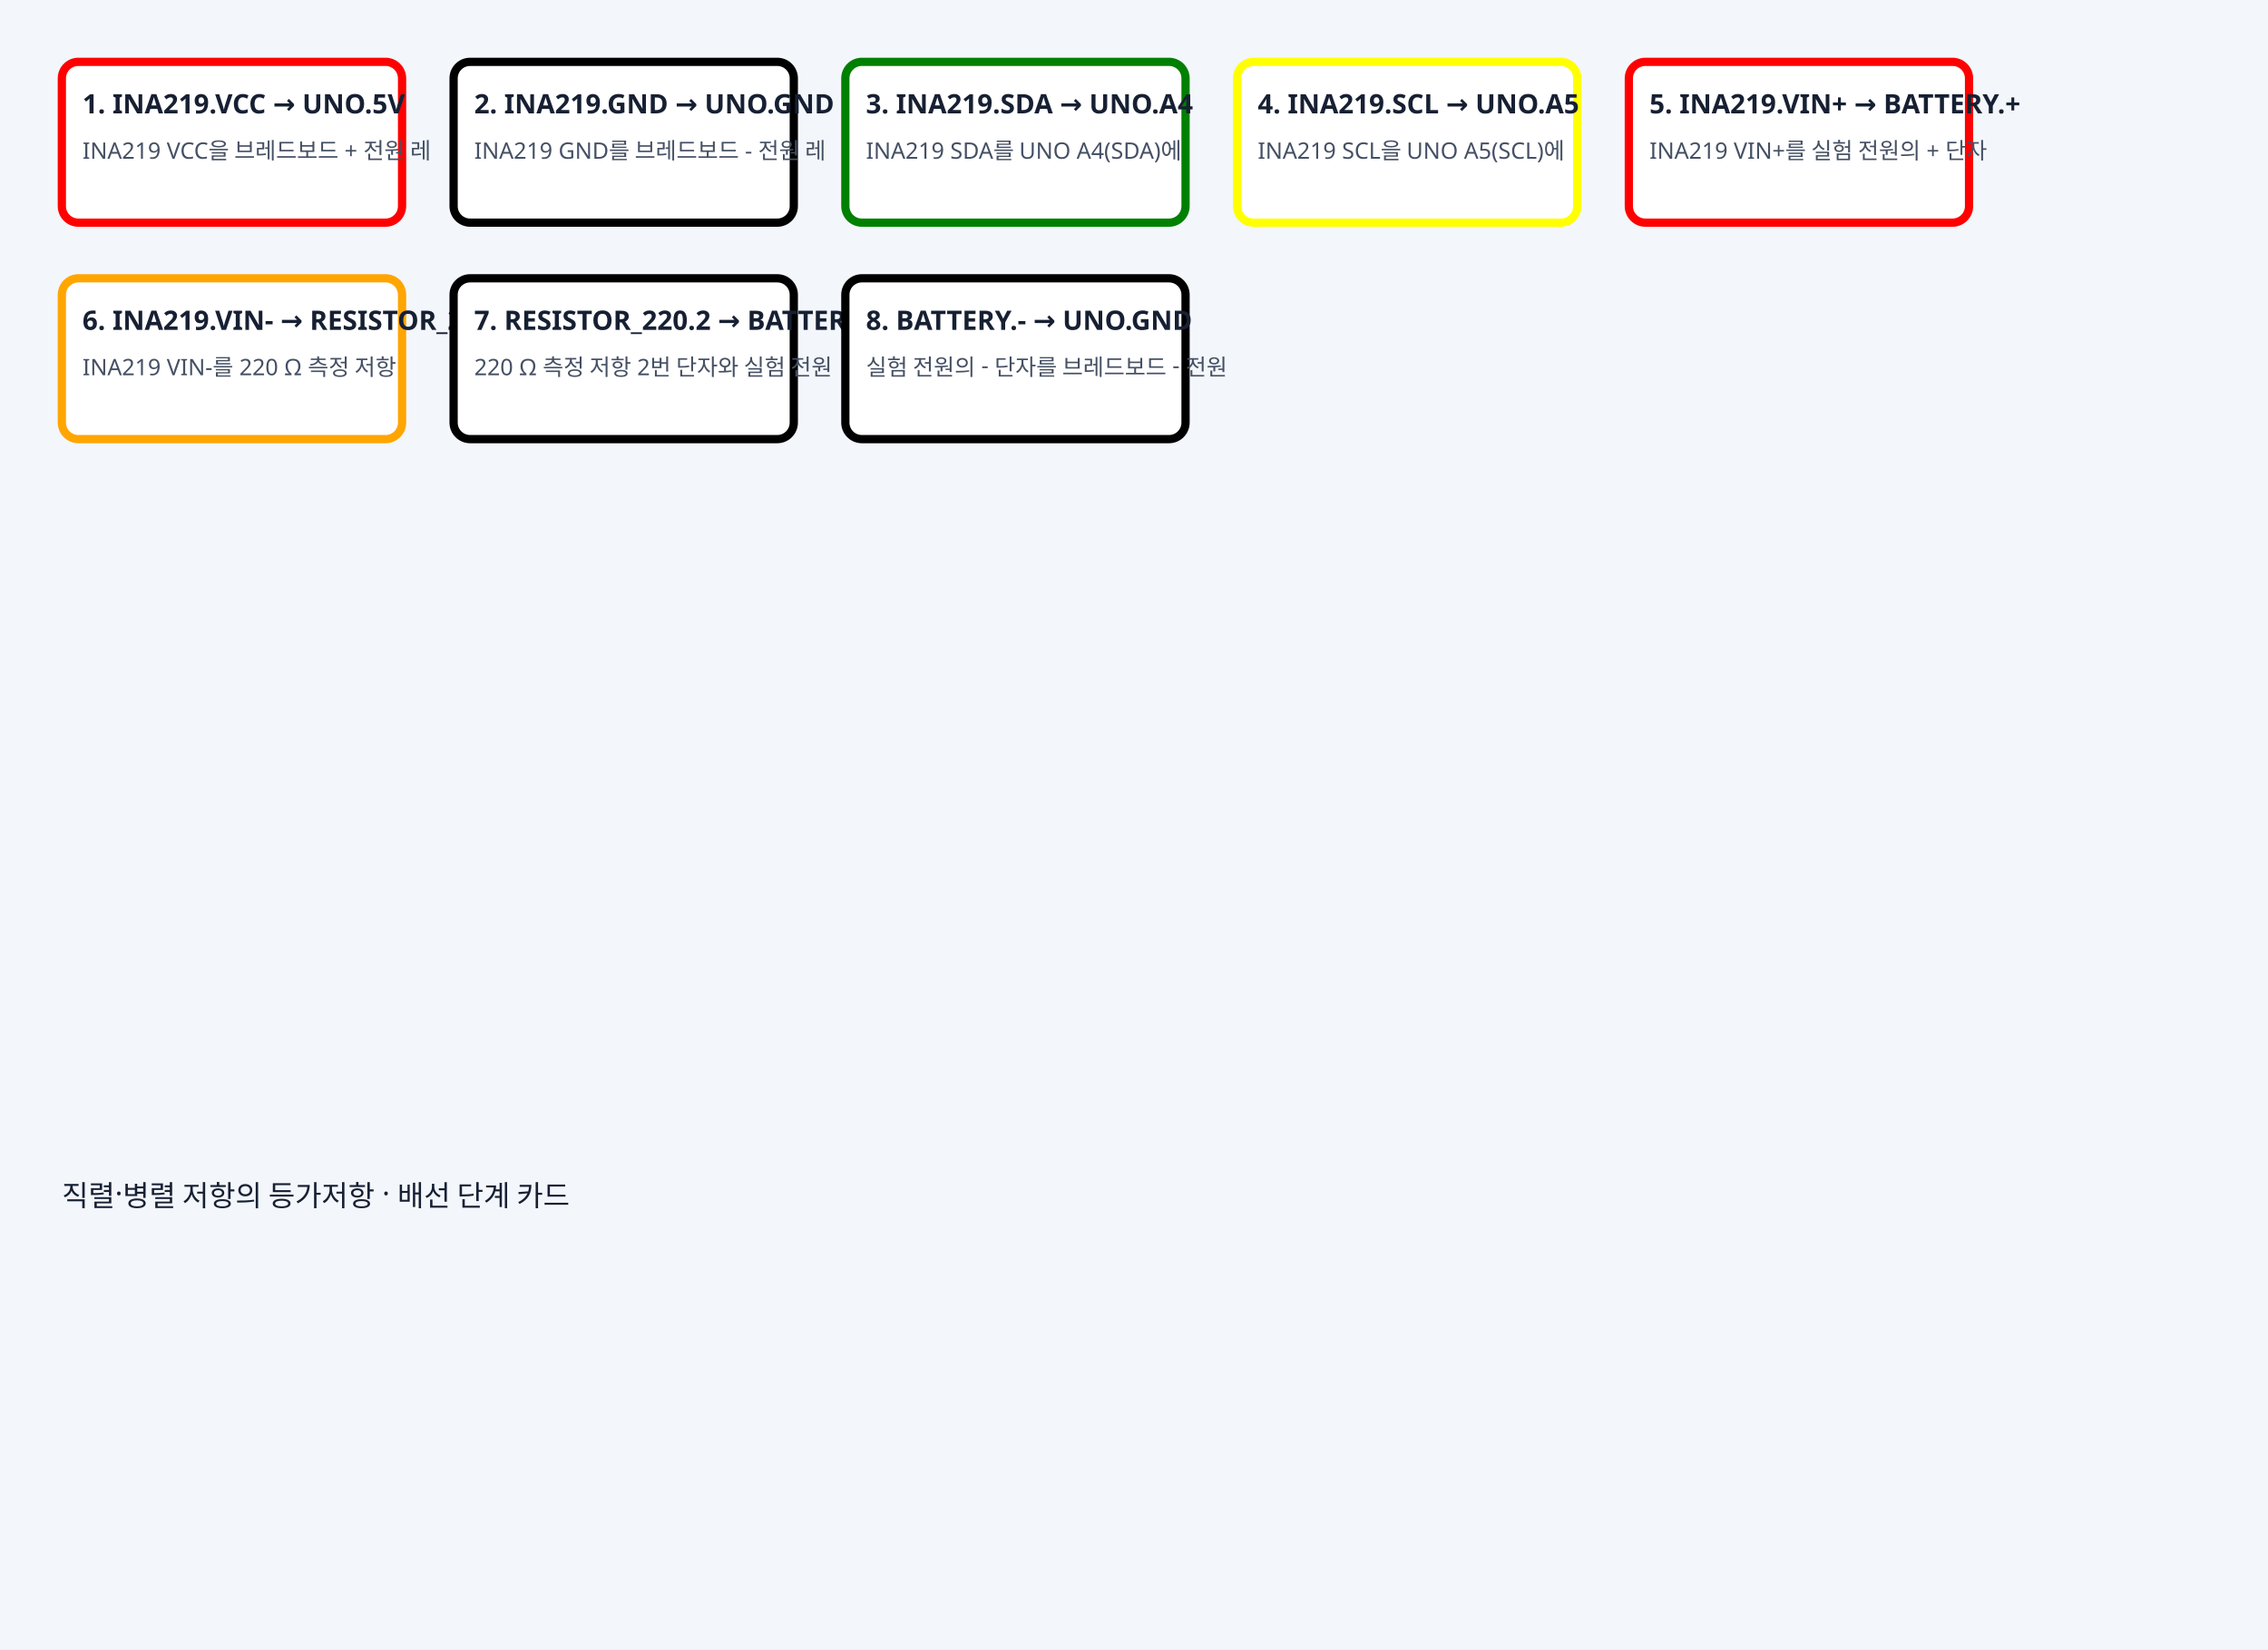
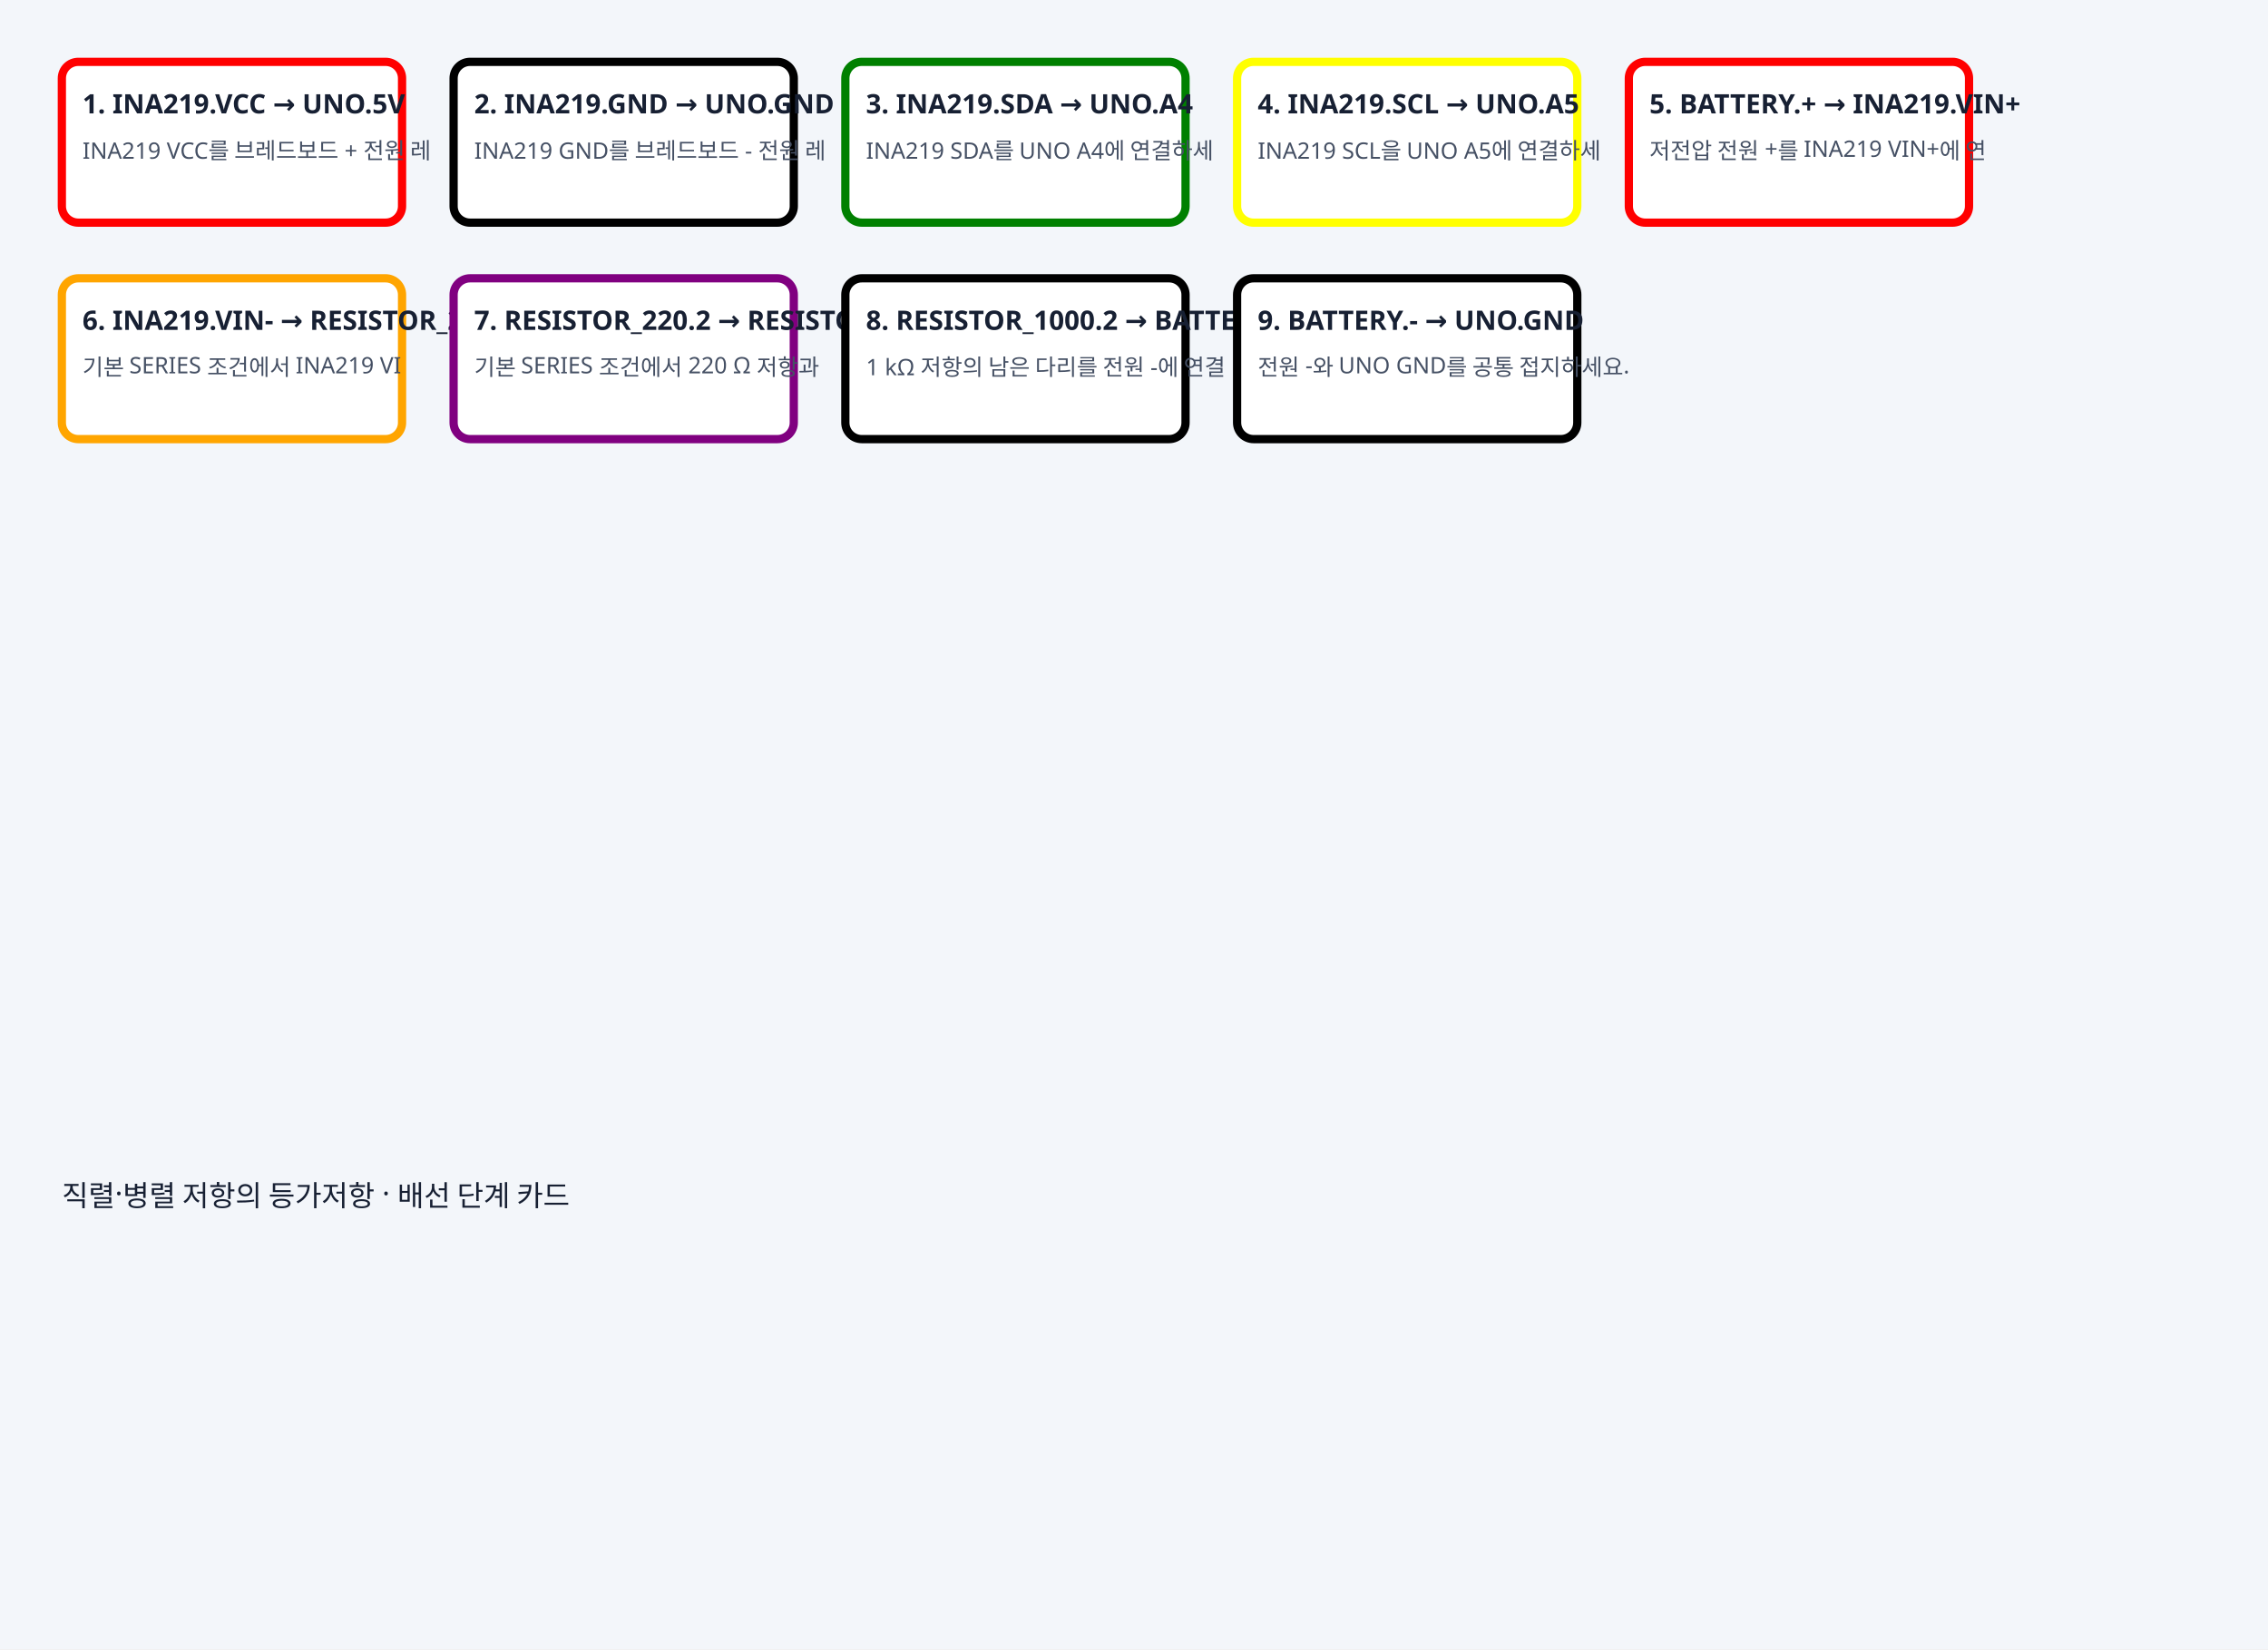
<svg xmlns="http://www.w3.org/2000/svg" width="1100" height="800" viewBox="0 0 1100 800">
  <rect width="100%" height="100%" fill="#f3f6fa" />
  <text x="30" y="585" font-family="sans-serif" font-size="14" fill="#172033">직렬·병렬 저항의 등가저항 · 배선 단계 카드</text>
  <g>
    <rect x="30" y="30" width="165" height="78" rx="8" fill="#ffffff" stroke="red" stroke-width="4" />
    <text x="40" y="55" font-family="sans-serif" font-size="13" font-weight="700" fill="#172033">1. INA219.VCC → UNO.5V</text>
-     <text x="40" y="77" font-family="sans-serif" font-size="11" fill="#455064">INA219 VCC을 브레드보드 + 전원 레</text>
+     <text x="40" y="77" font-family="sans-serif" font-size="11" fill="#455064">INA219 VCC를 브레드보드 + 전원 레</text>
  </g>
  <g>
    <rect x="220" y="30" width="165" height="78" rx="8" fill="#ffffff" stroke="black" stroke-width="4" />
    <text x="230" y="55" font-family="sans-serif" font-size="13" font-weight="700" fill="#172033">2. INA219.GND → UNO.GND</text>
    <text x="230" y="77" font-family="sans-serif" font-size="11" fill="#455064">INA219 GND를 브레드보드 - 전원 레</text>
  </g>
  <g>
    <rect x="410" y="30" width="165" height="78" rx="8" fill="#ffffff" stroke="green" stroke-width="4" />
    <text x="420" y="55" font-family="sans-serif" font-size="13" font-weight="700" fill="#172033">3. INA219.SDA → UNO.A4</text>
-     <text x="420" y="77" font-family="sans-serif" font-size="11" fill="#455064">INA219 SDA를 UNO A4(SDA)에</text>
+     <text x="420" y="77" font-family="sans-serif" font-size="11" fill="#455064">INA219 SDA를 UNO A4에 연결하세</text>
  </g>
  <g>
    <rect x="600" y="30" width="165" height="78" rx="8" fill="#ffffff" stroke="yellow" stroke-width="4" />
    <text x="610" y="55" font-family="sans-serif" font-size="13" font-weight="700" fill="#172033">4. INA219.SCL → UNO.A5</text>
-     <text x="610" y="77" font-family="sans-serif" font-size="11" fill="#455064">INA219 SCL을 UNO A5(SCL)에</text>
+     <text x="610" y="77" font-family="sans-serif" font-size="11" fill="#455064">INA219 SCL을 UNO A5에 연결하세</text>
  </g>
  <g>
    <rect x="790" y="30" width="165" height="78" rx="8" fill="#ffffff" stroke="red" stroke-width="4" />
-     <text x="800" y="55" font-family="sans-serif" font-size="13" font-weight="700" fill="#172033">5. INA219.VIN+ → BATTERY.+</text>
-     <text x="800" y="77" font-family="sans-serif" font-size="11" fill="#455064">INA219 VIN+를 실험 전원의 + 단자</text>
+     <text x="800" y="55" font-family="sans-serif" font-size="13" font-weight="700" fill="#172033">5. BATTERY.+ → INA219.VIN+</text>
+     <text x="800" y="77" font-family="sans-serif" font-size="11" fill="#455064">저전압 전원 +를 INA219 VIN+에 연</text>
  </g>
  <g>
    <rect x="30" y="135" width="165" height="78" rx="8" fill="#ffffff" stroke="orange" stroke-width="4" />
    <text x="40" y="160" font-family="sans-serif" font-size="13" font-weight="700" fill="#172033">6. INA219.VIN- → RESISTOR_220.1</text>
-     <text x="40" y="182" font-family="sans-serif" font-size="11" fill="#455064">INA219 VIN-를 220 Ω 측정 저항</text>
+     <text x="40" y="182" font-family="sans-serif" font-size="11" fill="#455064">기본 SERIES 조건에서 INA219 VI</text>
  </g>
  <g>
-     <rect x="220" y="135" width="165" height="78" rx="8" fill="#ffffff" stroke="black" stroke-width="4" />
-     <text x="230" y="160" font-family="sans-serif" font-size="13" font-weight="700" fill="#172033">7. RESISTOR_220.2 → BATTERY.-</text>
-     <text x="230" y="182" font-family="sans-serif" font-size="11" fill="#455064">220 Ω 측정 저항 2번 단자와 실험 전원</text>
+     <rect x="220" y="135" width="165" height="78" rx="8" fill="#ffffff" stroke="purple" stroke-width="4" />
+     <text x="230" y="160" font-family="sans-serif" font-size="13" font-weight="700" fill="#172033">7. RESISTOR_220.2 → RESISTOR_1000.1</text>
+     <text x="230" y="182" font-family="sans-serif" font-size="11" fill="#455064">기본 SERIES 조건에서 220 Ω 저항과</text>
  </g>
  <g>
    <rect x="410" y="135" width="165" height="78" rx="8" fill="#ffffff" stroke="black" stroke-width="4" />
-     <text x="420" y="160" font-family="sans-serif" font-size="13" font-weight="700" fill="#172033">8. BATTERY.- → UNO.GND</text>
-     <text x="420" y="182" font-family="sans-serif" font-size="11" fill="#455064">실험 전원의 - 단자를 브레드보드 - 전원 </text>
+     <text x="420" y="160" font-family="sans-serif" font-size="13" font-weight="700" fill="#172033">8. RESISTOR_1000.2 → BATTERY.-</text>
+     <text x="420" y="182" font-family="sans-serif" font-size="11" fill="#455064">1 kΩ 저항의 남은 다리를 전원 -에 연결</text>
+   </g>
+   <g>
+     <rect x="600" y="135" width="165" height="78" rx="8" fill="#ffffff" stroke="black" stroke-width="4" />
+     <text x="610" y="160" font-family="sans-serif" font-size="13" font-weight="700" fill="#172033">9. BATTERY.- → UNO.GND</text>
+     <text x="610" y="182" font-family="sans-serif" font-size="11" fill="#455064">전원 -와 UNO GND를 공통 접지하세요.</text>
  </g>
</svg>
